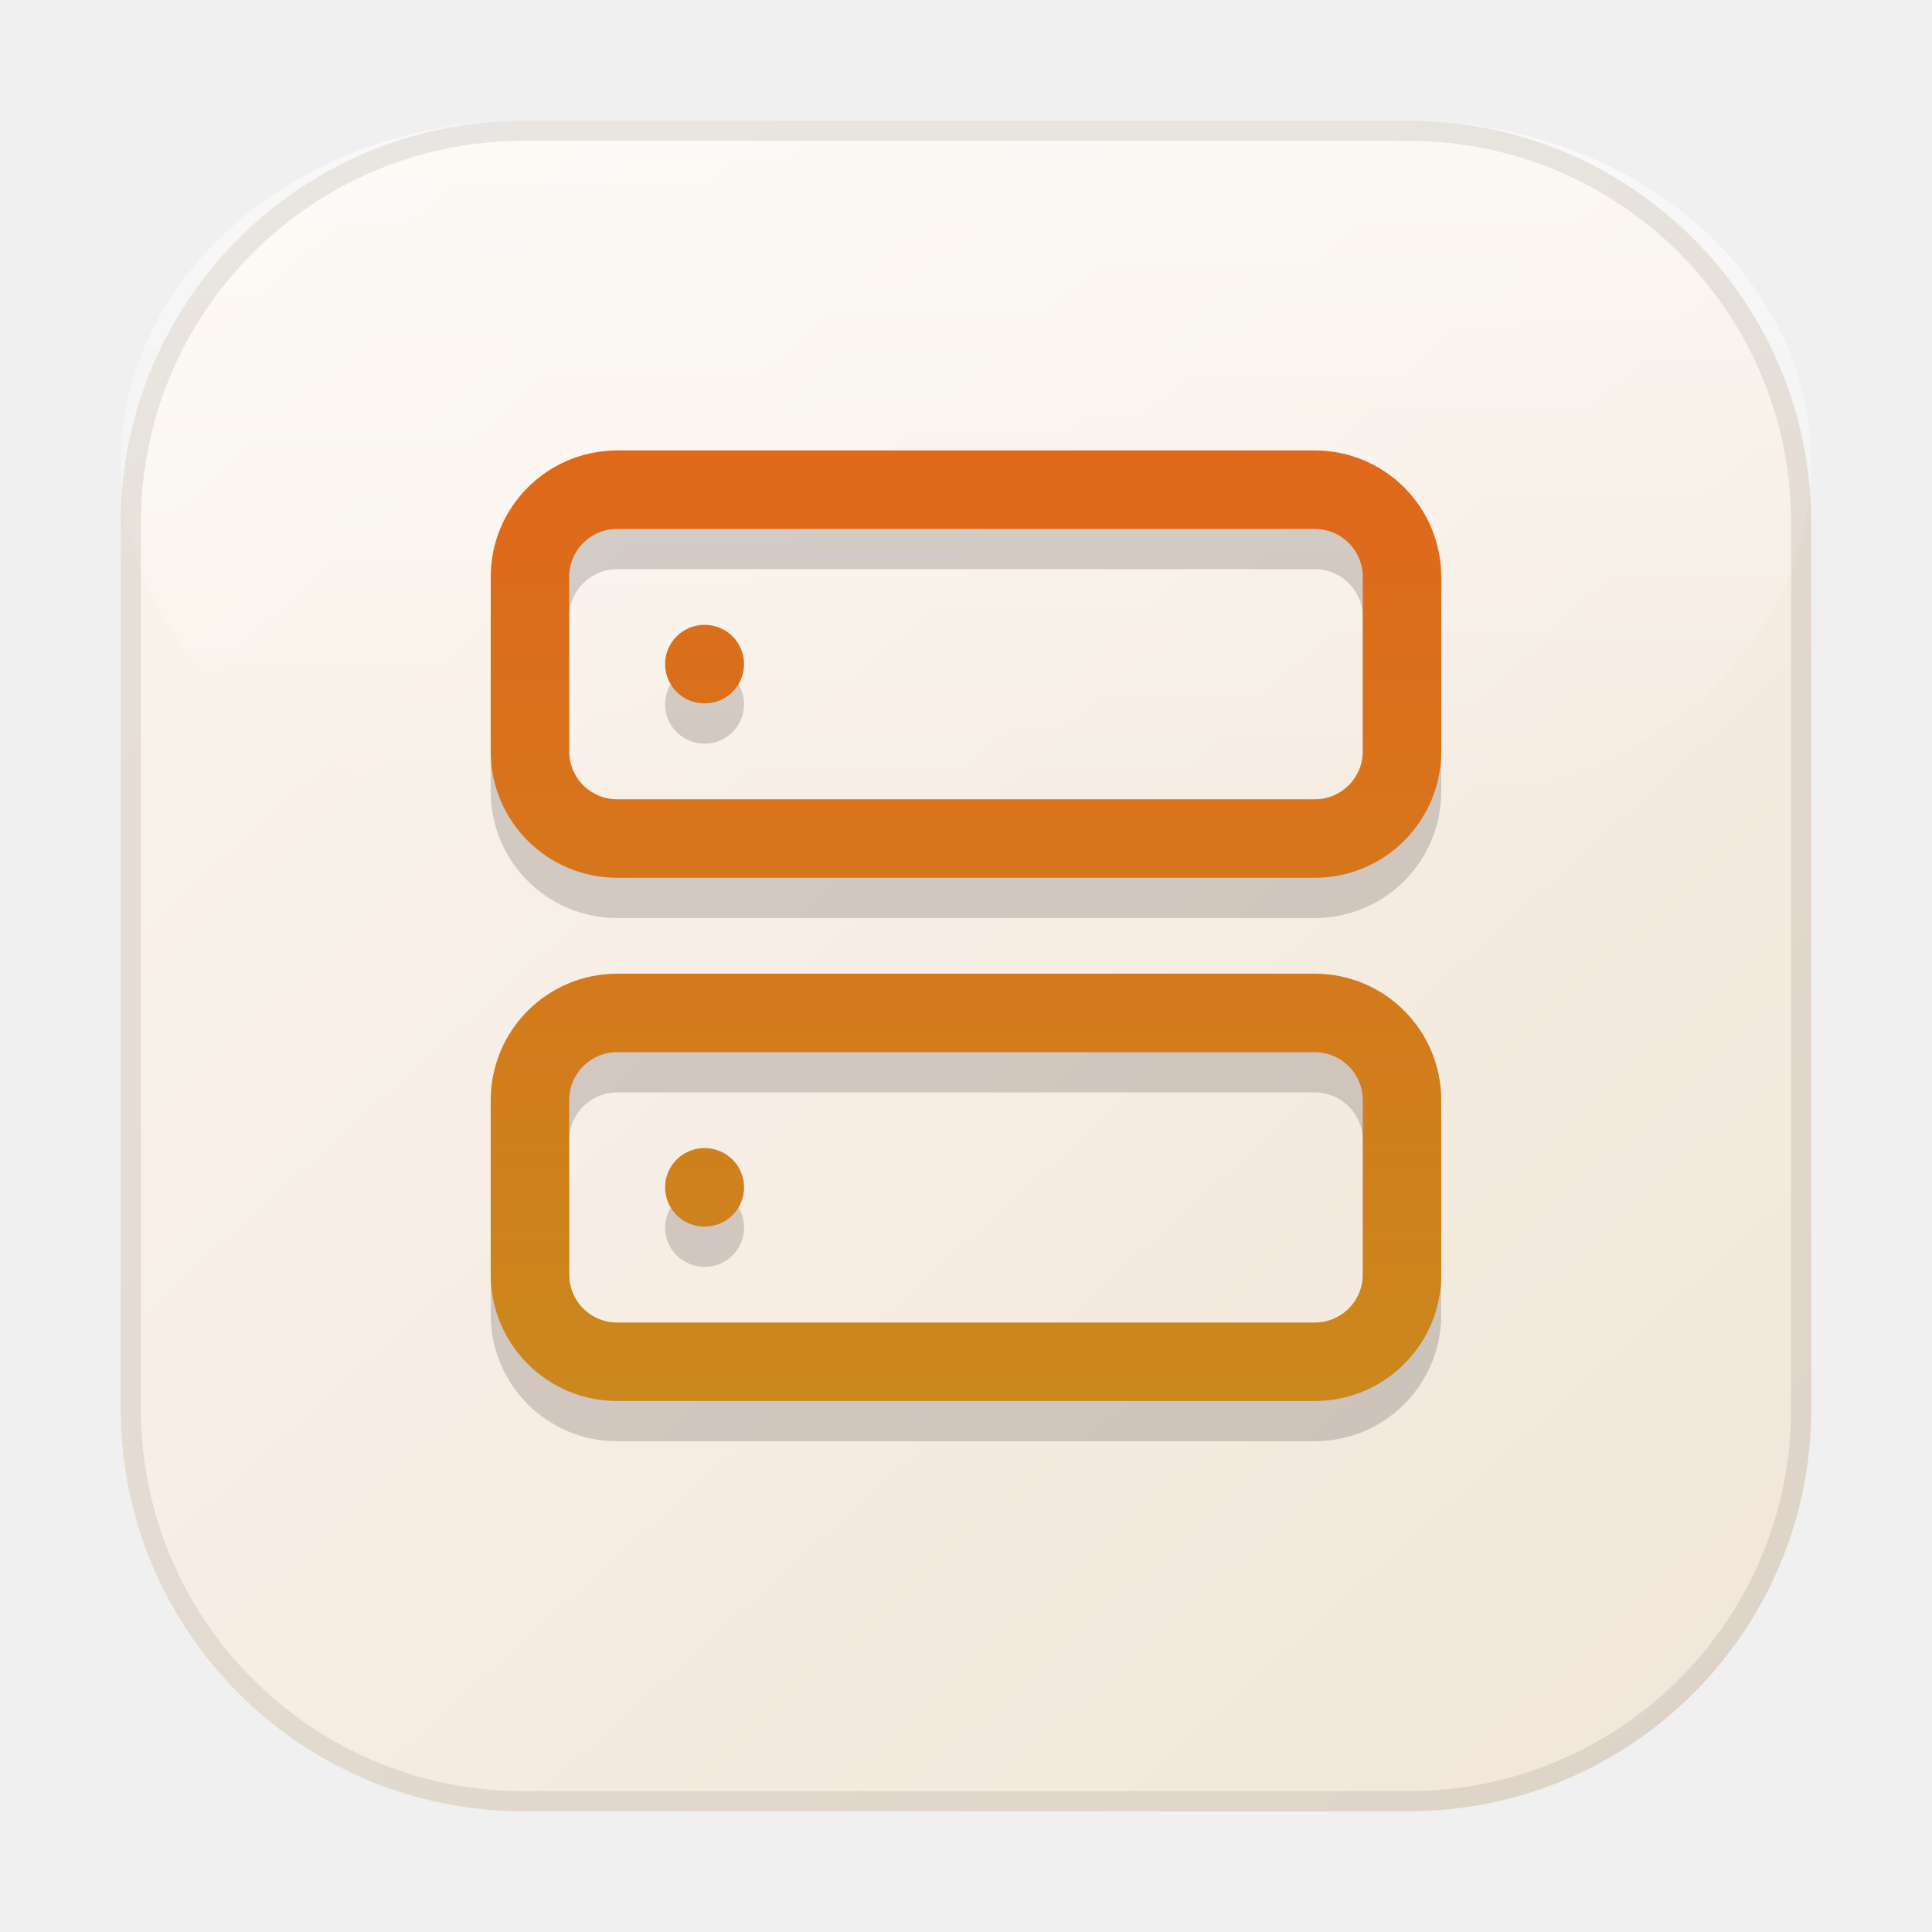
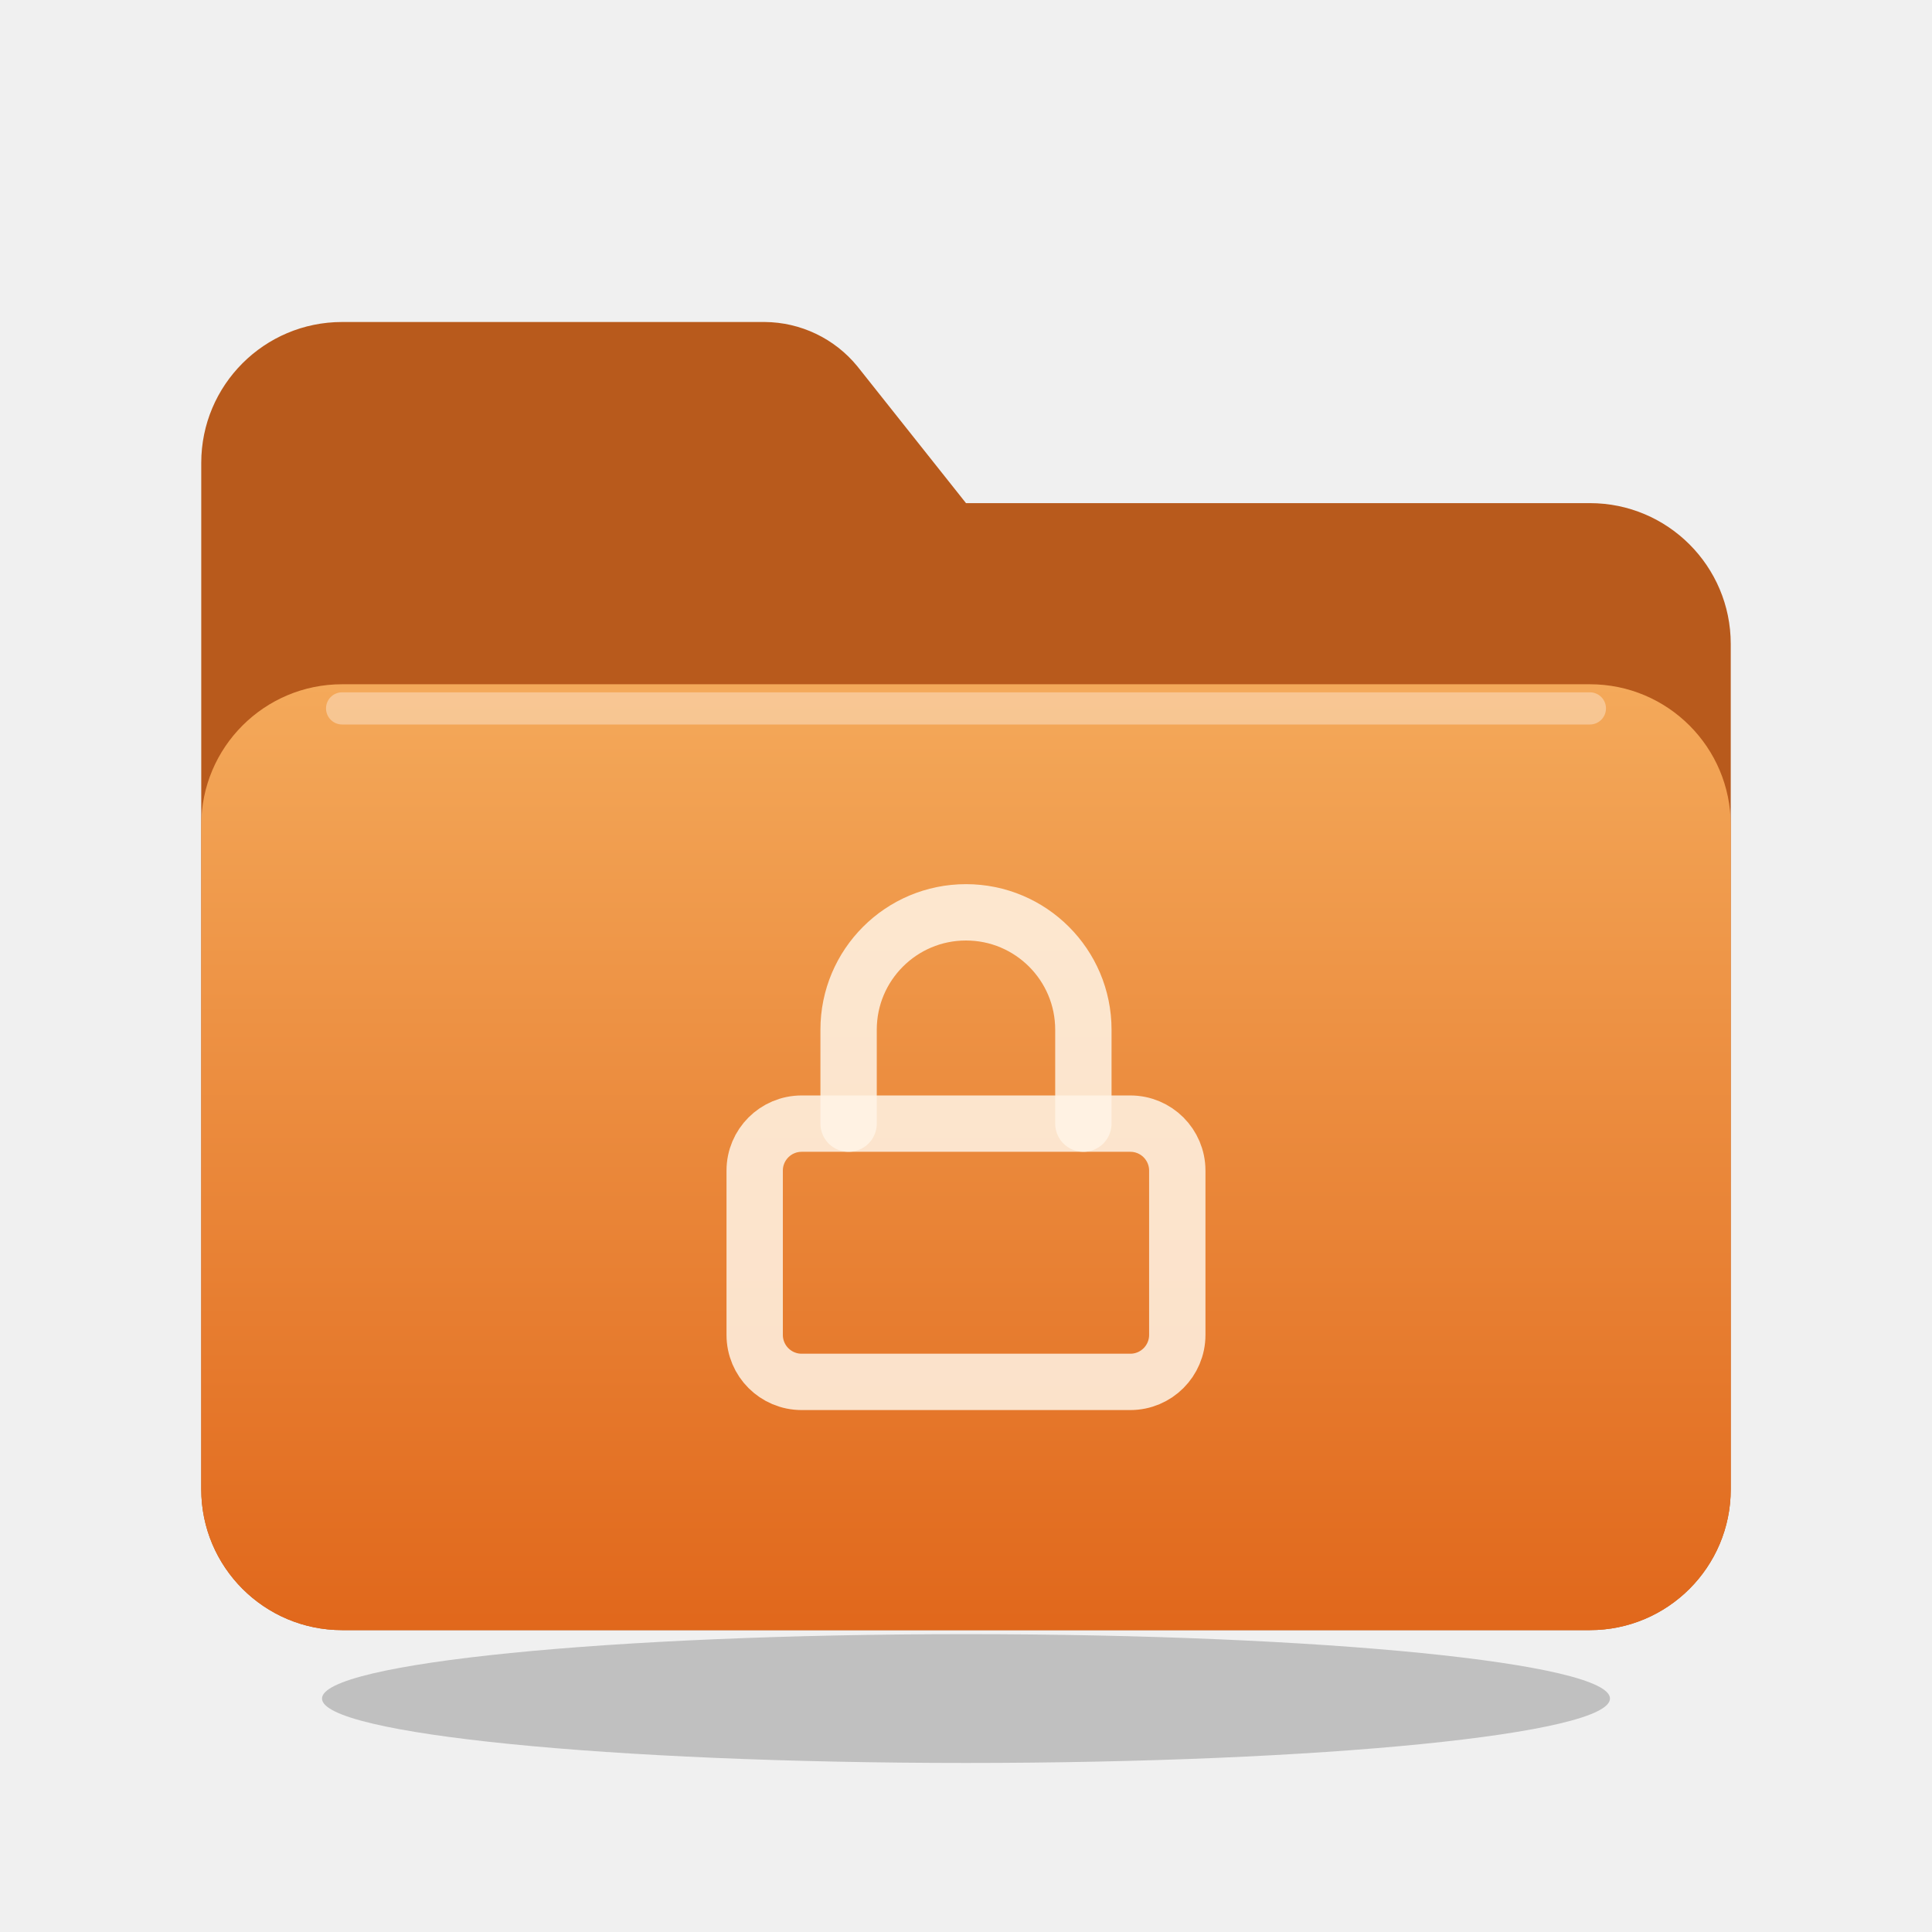
<svg xmlns="http://www.w3.org/2000/svg" viewBox="0 0 48 48" width="48" height="48">
  <defs>
-     <linearGradient id="bgp5" x1="6" y1="4" x2="42" y2="44" gradientUnits="userSpaceOnUse">
+     <linearGradient id="bgh86676" x1="6" y1="4" x2="42" y2="44" gradientUnits="userSpaceOnUse">
      <stop offset="0" stop-color="#fbf5ee" />
      <stop offset="1" stop-color="#f1e6d9" />
    </linearGradient>
-     <linearGradient id="shp5" x1="24" y1="3" x2="24" y2="20" gradientUnits="userSpaceOnUse">
+     <linearGradient id="shh86676" x1="24" y1="3" x2="24" y2="20" gradientUnits="userSpaceOnUse">
      <stop offset="0" stop-color="#ffffff" stop-opacity="0.55" />
      <stop offset="1" stop-color="#ffffff" stop-opacity="0" />
    </linearGradient>
-     <linearGradient id="glp5" x1="0" y1="0" x2="0" y2="24" gradientUnits="userSpaceOnUse">
+     <linearGradient id="glh86676" x1="0" y1="0" x2="0" y2="24" gradientUnits="userSpaceOnUse">
      <stop offset="0" stop-color="#e0661a" />
      <stop offset="1" stop-color="#c98a1e" />
    </linearGradient>
-     <linearGradient id="gbp5" x1="0" y1="0" x2="0" y2="1">
+     <linearGradient id="gbh86676" x1="0" y1="0" x2="0" y2="1">
      <stop offset="0" stop-color="#e0661a" />
      <stop offset="1" stop-color="#c98a1e" />
    </linearGradient>
-     <linearGradient id="fop5" x1="0" y1="17" x2="0" y2="41" gradientUnits="userSpaceOnUse">
+     <linearGradient id="foh86676" x1="0" y1="17" x2="0" y2="41" gradientUnits="userSpaceOnUse">
      <stop offset="0" stop-color="#f4a95a" />
      <stop offset="1" stop-color="#e0661a" />
    </linearGradient>
-     <linearGradient id="pgp5" x1="8" y1="5" x2="40" y2="44" gradientUnits="userSpaceOnUse">
+     <linearGradient id="pgh86676" x1="8" y1="5" x2="40" y2="44" gradientUnits="userSpaceOnUse">
      <stop offset="0" stop-color="#fbf5ee" />
      <stop offset="1" stop-color="#f1e6d9" />
    </linearGradient>
  </defs>
-   <rect x="3" y="3" width="42" height="42" rx="10" fill="url(#bgp5)" />
-   <rect x="3" y="3" width="42" height="17" rx="10" fill="url(#shp5)" />
-   <rect x="3.25" y="3.25" width="41.5" height="41.5" rx="9.75" fill="none" stroke="#3b2f27" stroke-opacity="0.1" stroke-width="0.5" />
-   <g transform="translate(11 11) scale(1.0833)" fill="none" stroke-linecap="round" stroke-linejoin="round" stroke-width="1.8" stroke="#3b2f27" opacity="0.2">
-     <rect width="20" height="8" x="2" y="2" rx="2" ry="2" />
-     <rect width="20" height="8" x="2" y="14" rx="2" ry="2" />
-     <line x1="6" x2="6.01" y1="6" y2="6" />
-     <line x1="6" x2="6.01" y1="18" y2="18" />
-   </g>
-   <g transform="translate(11 10) scale(1.0833)" fill="none" stroke-linecap="round" stroke-linejoin="round" stroke-width="1.8" stroke="url(#glp5)">
-     <rect width="20" height="8" x="2" y="2" rx="2" ry="2" />
-     <rect width="20" height="8" x="2" y="14" rx="2" ry="2" />
-     <line x1="6" x2="6.01" y1="6" y2="6" />
-     <line x1="6" x2="6.01" y1="18" y2="18" />
+   <ellipse cx="24" cy="42.2" rx="16" ry="1.6" fill="#000" opacity="0.2" />
+   <path d="M5 11.5A3.5 3.5 0 0 1 8.5 8H19a3 3 0 0 1 2.3 1.1L24 12.5h15.5A3.5 3.5 0 0 1 43 16v21a3.5 3.5 0 0 1-3.5 3.5h-31A3.5 3.5 0 0 1 5 37z" fill="#b85a1c" />
+   <path d="M5 20.5A3.5 3.5 0 0 1 8.5 17h31a3.5 3.5 0 0 1 3.5 3.5v16.5a3.5 3.5 0 0 1-3.5 3.5h-31A3.5 3.5 0 0 1 5 37z" fill="url(#foh86676)" />
+   <path d="M8.5 17.6h31" stroke="#ffffff" stroke-opacity="0.35" stroke-width="0.8" stroke-linecap="round" />
+   <g transform="translate(17 21.5) scale(0.5833)" fill="none" stroke-linecap="round" stroke-linejoin="round" stroke-width="2.4" stroke="#fff4e6" stroke-opacity="0.85">
+     <rect width="18" height="11" x="3" y="11" rx="2" ry="2" />
+     <path d="M7 11V7a5 5 0 0 1 10 0v4" />
  </g>
</svg>
